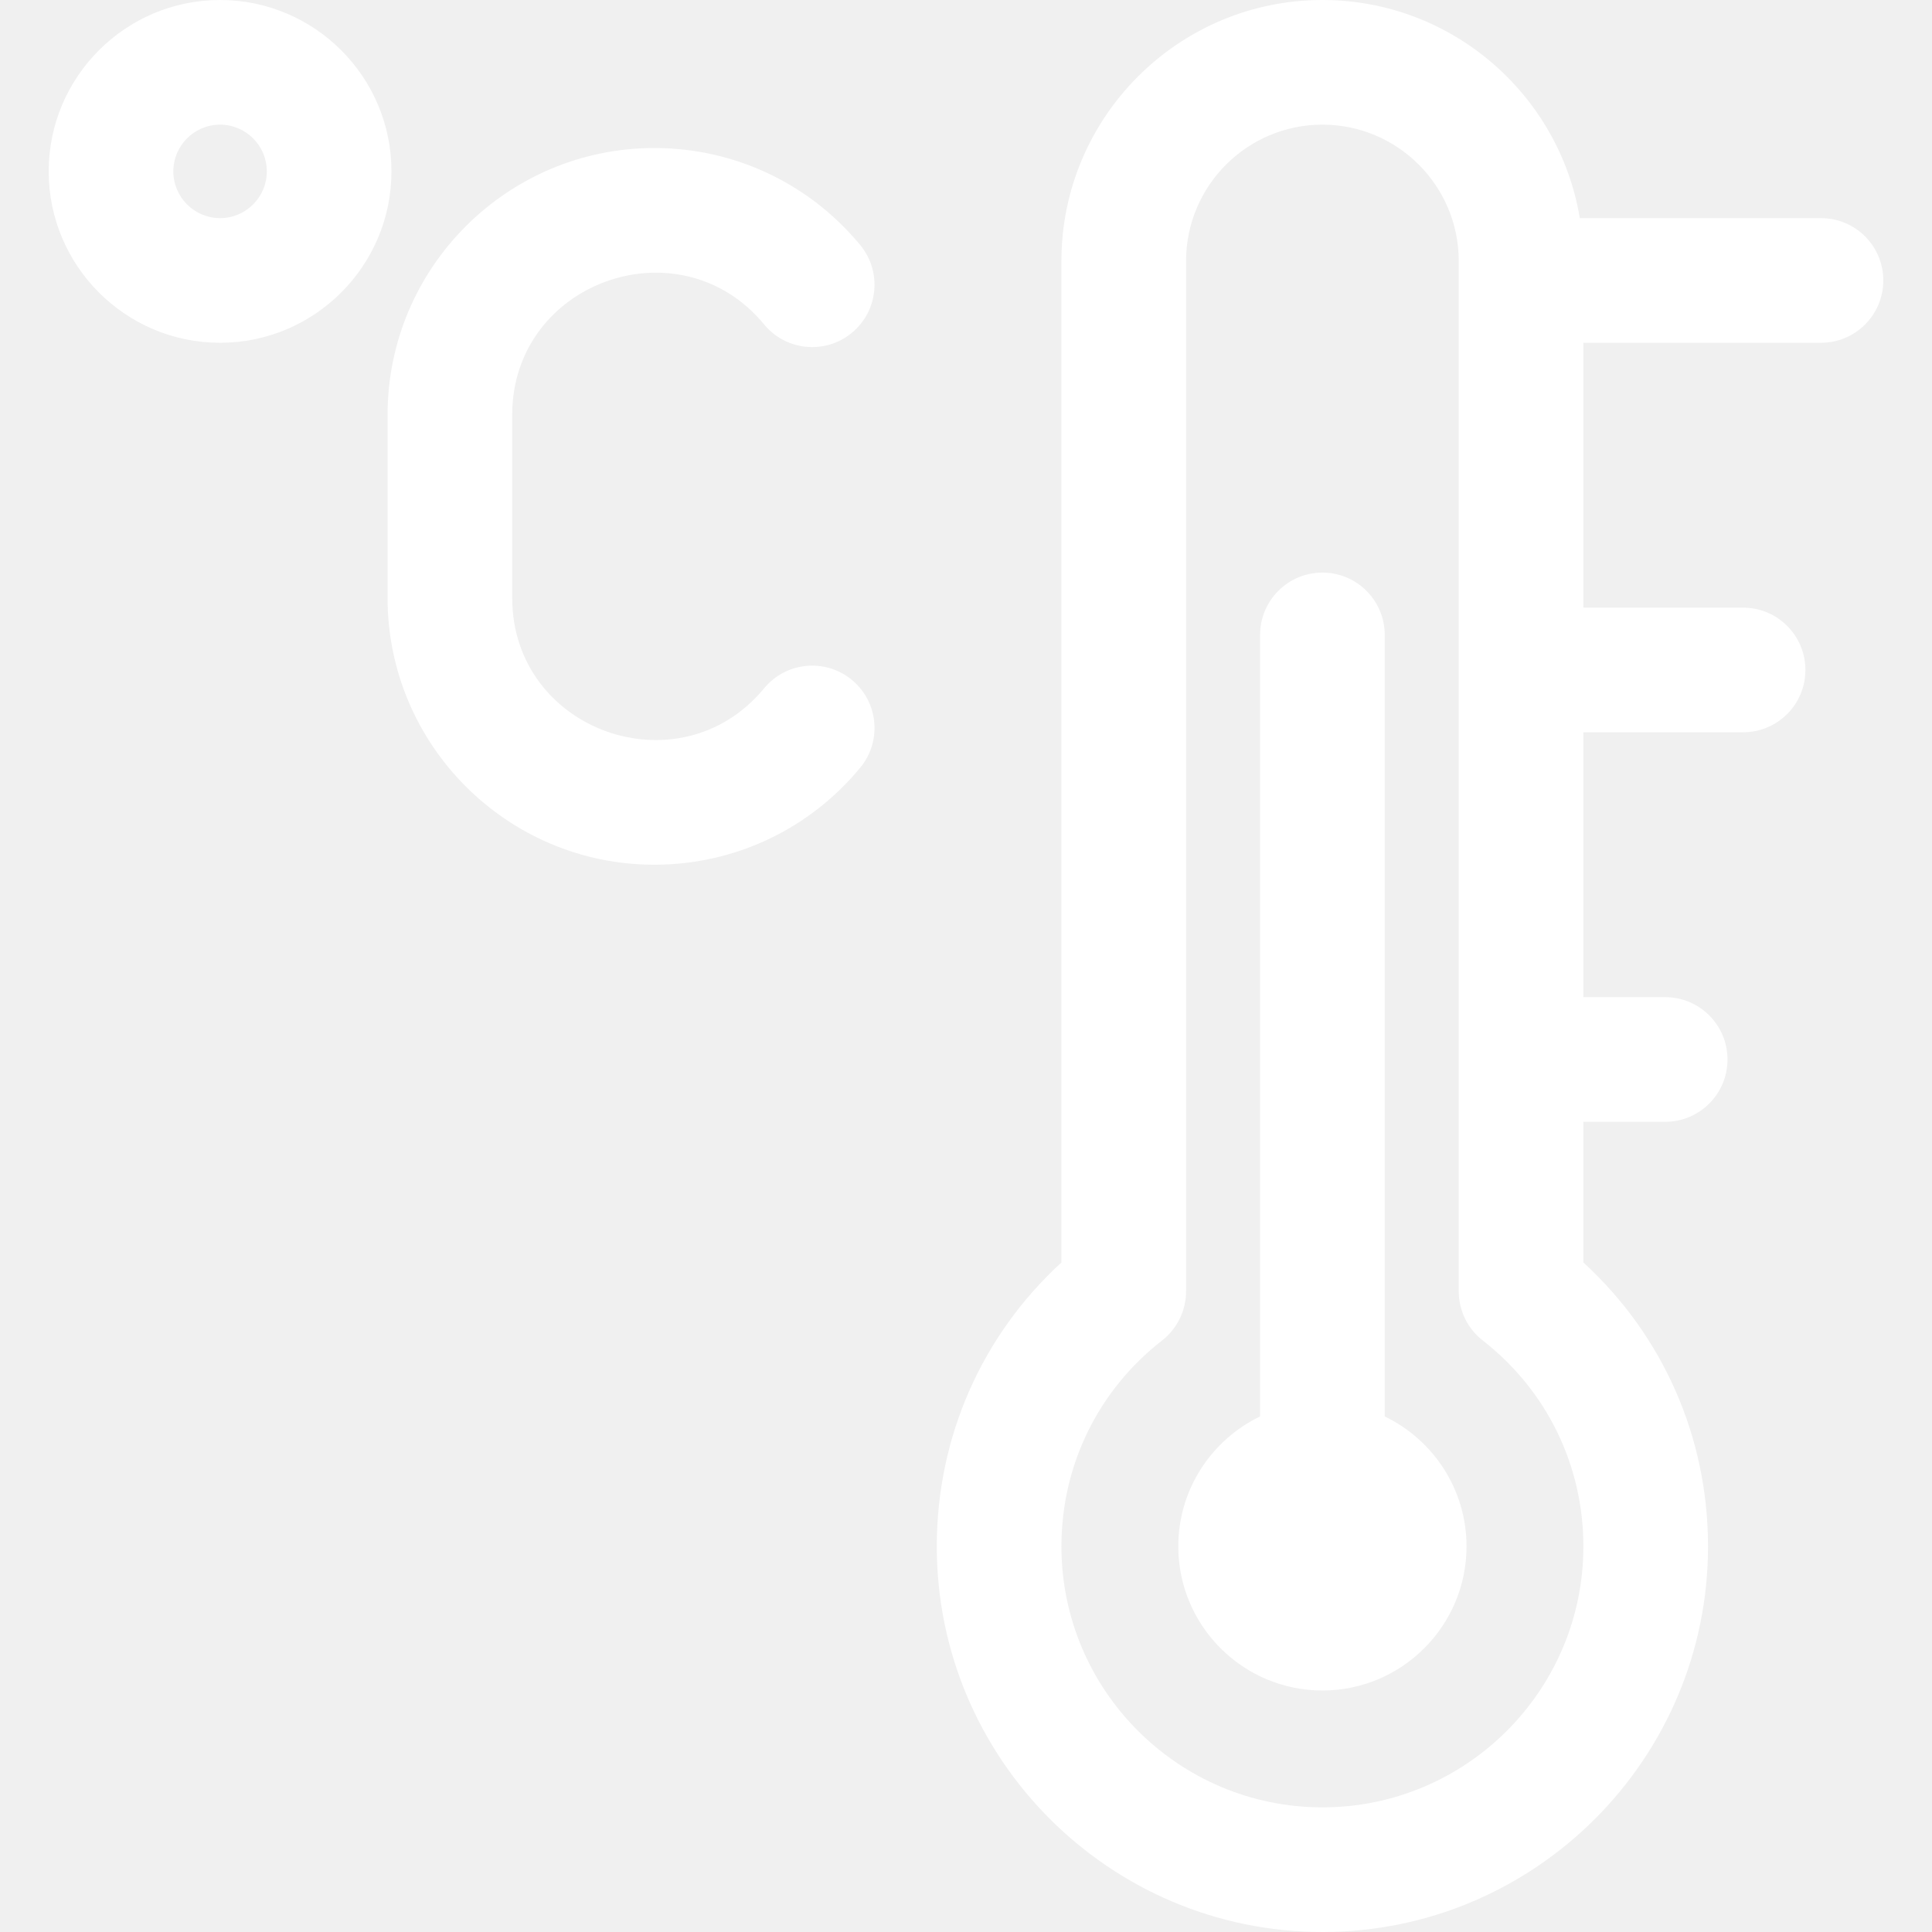
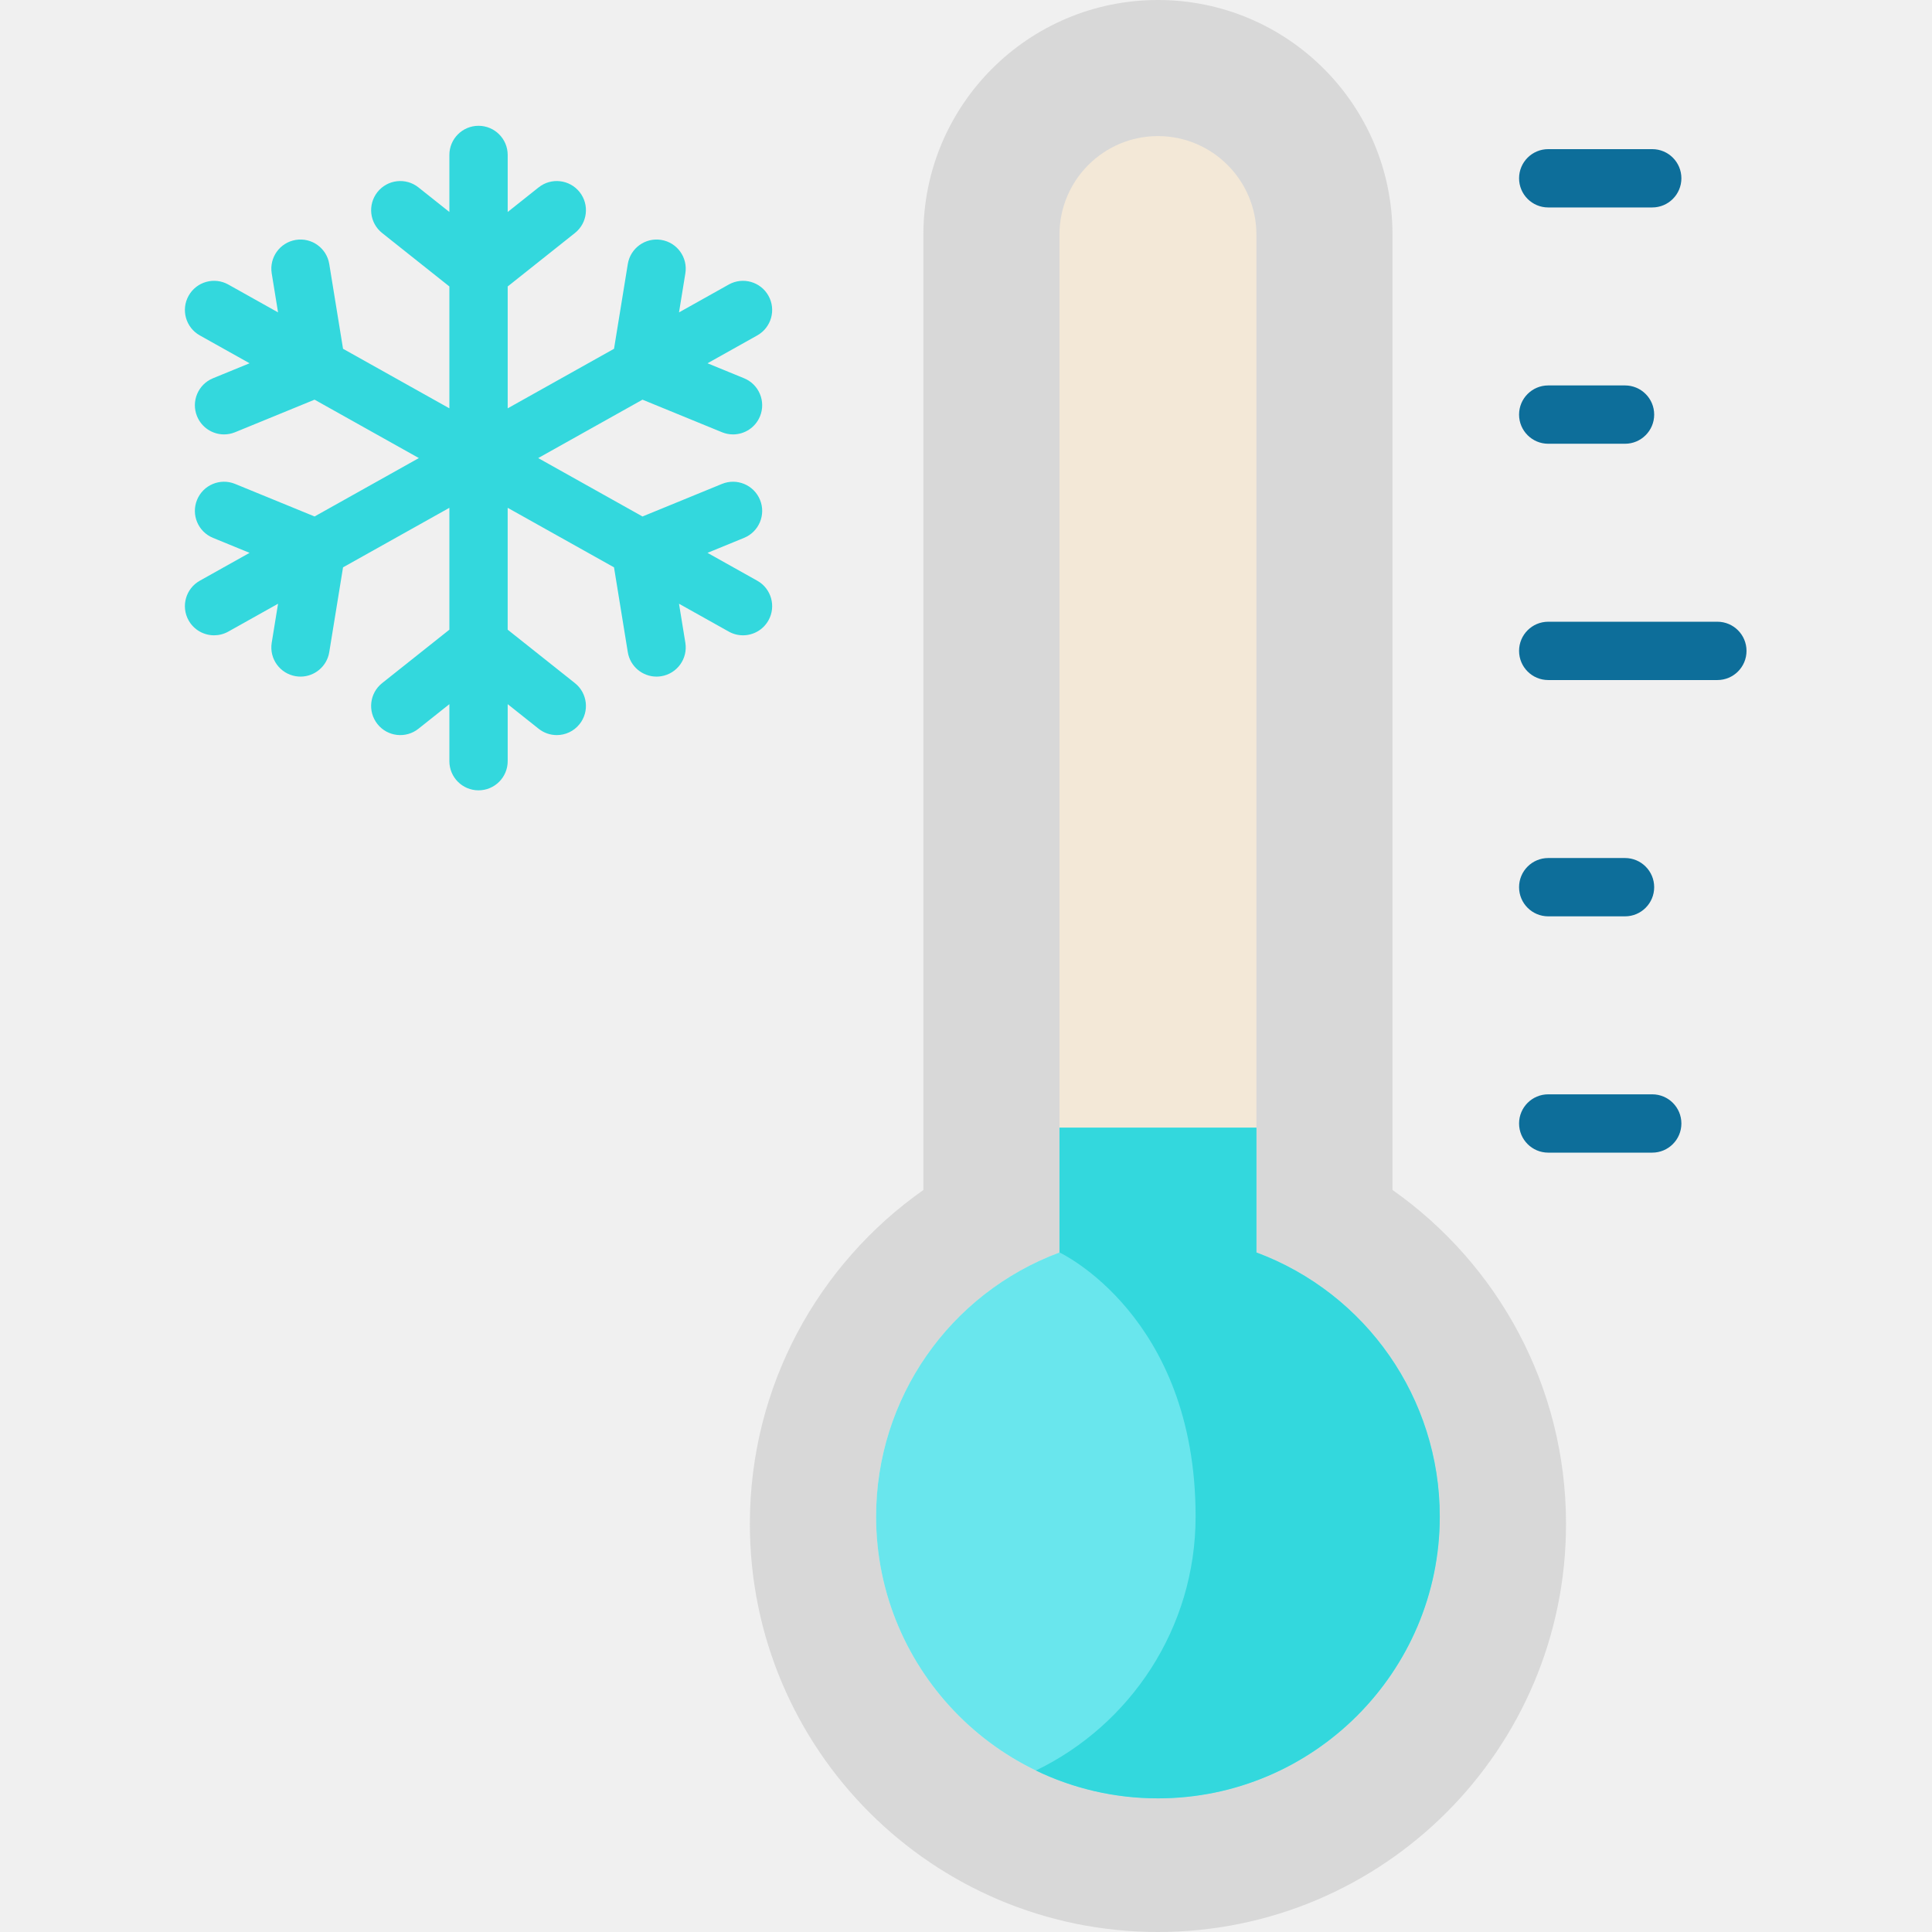
- <svg xmlns="http://www.w3.org/2000/svg" id="Layer_1" enable-background="new 0 0 496 496" height="512" viewBox="0 0 496 496" width="512">
-   <path fill="#FFFFFF" d="m376.5 397c0 20.402-16.598 37-37 37s-37-16.598-37-37c0-14.675 8.587-27.38 21-33.358v-200.642c0-8.837 7.163-16 16-16s16 7.163 16 16v200.642c12.413 5.978 21 18.683 21 33.358zm-276-353c0 24.262-19.738 44-44 44s-44-19.738-44-44 19.738-44 44-44 44 19.738 44 44zm-32 0c0-6.617-5.383-12-12-12s-12 5.383-12 12 5.383 12 12 12 12-5.383 12-12zm150.197 130.549c-6.815-5.624-16.899-4.657-22.524 2.159-21.679 26.279-64.673 10.972-64.673-23.208v-47c0-34.151 42.972-49.504 64.672-23.21 5.625 6.815 15.71 7.78 22.524 2.155 6.815-5.625 7.78-15.709 2.155-22.524-13.071-15.838-32.334-24.921-52.851-24.921-37.771 0-68.5 30.729-68.5 68.5v47c0 37.771 30.729 68.5 68.5 68.5 20.521 0 39.787-9.086 52.856-24.927 5.624-6.816 4.658-16.9-2.159-22.524zm264.803-102.549c0 8.837-7.163 16-16 16h-61v68h41c8.837 0 16 7.163 16 16s-7.163 16-16 16h-41v68h21c8.837 0 16 7.163 16 16s-7.163 16-16 16h-21v36.11c20.432 18.722 32 44.863 32 72.89 0 54.589-44.411 99-99 99s-99-44.411-99-99c0-28.026 11.568-54.168 32-72.89v-257.11c0-36.944 30.056-67 67-67 33.197 0 60.817 24.273 66.082 56h61.918c8.837 0 16 7.163 16 16zm-77 325c0-20.799-9.416-40.065-25.835-52.86-3.891-3.031-6.165-7.688-6.165-12.62v-264.52c0-19.299-15.701-35-35-35s-35 15.701-35 35v264.52c0 4.933-2.274 9.589-6.165 12.62-16.419 12.795-25.835 32.061-25.835 52.86 0 36.944 30.056 67 67 67s67-30.056 67-67z" />
+ <svg xmlns="http://www.w3.org/2000/svg" height="512pt" viewBox="-49 0 512 512" width="512pt">
+   <path d="m320.023 315.355v-253.195c0-34.332-27.828-62.16-62.156-62.16-34.332 0-62.16 27.828-62.16 62.16v253.195c-27.812 19.566-45.984 51.91-45.984 88.5 0 59.727 48.418 108.145 108.145 108.145 59.727 0 108.145-48.418 108.145-108.145 0-36.59-18.176-68.934-45.988-88.5zm0 0" fill="#d8d8d8" />
+   <path d="m257.867 476.582c-41.184 0-74.688-33.508-74.688-74.688 0-31.273 19.434-59.117 48.594-69.98v-269.754c0-14.391 11.703-26.094 26.094-26.094 14.387 0 26.094 11.703 26.094 26.094v269.754c29.156 10.859 48.594 38.703 48.594 69.977 0 41.184-33.504 74.691-74.688 74.691zm0 0" fill="#f3e8d7" />
+   <path d="m231.77 298.848v33.066c-29.156 10.863-48.594 38.707-48.594 69.98 0 41.18 33.508 74.688 74.691 74.688 41.18 0 74.688-33.508 74.688-74.688 0-31.273-19.438-59.117-48.594-69.98v-33.066zm0 0" fill="#69e6ed" />
+   <path d="m283.961 331.914v-33.066h-52.188v33.066s36.074 16.738 36.074 69.98c0 29.598-17.309 55.23-42.336 67.309 9.793 4.727 20.77 7.379 32.355 7.379 41.18 0 74.688-33.508 74.688-74.688 0-31.277-19.438-59.117-48.594-69.98zm0 0" fill="#33d8dd" />
+   <g fill="#0d6e9a">
+     <path d="m406.121 180.219h-44.824c-4.27 0-7.727-3.461-7.727-7.727 0-4.266 3.457-7.727 7.727-7.727h44.824c4.266 0 7.723 3.461 7.723 7.727.004 4.266-3.457 7.727-7.723 7.727zm0 0" />
+     <path d="m381.648 117.598h-20.352c-4.27 0-7.727-3.461-7.727-7.727s3.457-7.727 7.727-7.727h20.352c4.266 0 7.727 3.461 7.727 7.727s-3.461 7.727-7.727 7.727zm0 0" />
+     <path d="m388.859 54.977h-27.562c-4.27 0-7.727-3.461-7.727-7.727s3.457-7.727 7.727-7.727h27.562c4.27 0 7.727 3.461 7.727 7.727s-3.457 7.727-7.727 7.727zm0 0" />
+     <path d="m388.859 305.461h-27.562c-4.27 0-7.727-3.461-7.727-7.727 0-4.27 3.457-7.727 7.727-7.727h27.562c4.27 0 7.727 3.457 7.727 7.727 0 4.266-3.457 7.727-7.727 7.727zm0 0" />
+     <path d="m381.648 242.84h-20.352c-4.27 0-7.727-3.461-7.727-7.727s3.457-7.727 7.727-7.727h20.352c4.266 0 7.727 3.461 7.727 7.727s-3.461 7.727-7.727 7.727zm0 0" />
+   </g>
+   <path d="m151.68 153.895-13.188-7.383 9.695-3.973c3.949-1.617 5.84-6.129 4.223-10.074-1.617-3.949-6.133-5.84-10.078-4.223l-21.062 8.629-27.641-15.477 27.641-15.477 21.062 8.629c.961.391 1.949.578 2.926.578 3.043 0 5.93-1.812 7.152-4.801 1.617-3.949-.273-8.461-4.219-10.078l-9.695-3.973 13.184-7.383c3.723-2.086 5.051-6.793 2.965-10.516-2.082-3.723-6.789-5.051-10.516-2.969l-13.184 7.383 1.68-10.34c.688-4.215-2.172-8.184-6.387-8.867-4.207-.688-8.18 2.176-8.863 6.387l-3.652 22.465-28.18 15.781v-32.297l17.816-14.164c3.344-2.652 3.898-7.516 1.242-10.855-2.652-3.34-7.516-3.895-10.855-1.242l-8.203 6.523v-15.113c0-4.266-3.457-7.727-7.727-7.727-4.266 0-7.727 3.461-7.727 7.727v15.113l-8.203-6.52c-3.34-2.656-8.199-2.102-10.855 1.238-2.652 3.344-2.098 8.203 1.242 10.859l17.816 14.16v32.297l-28.18-15.781-3.652-22.465c-.684-4.211-4.652-7.074-8.863-6.387-4.215.684-7.074 4.652-6.387 8.867l1.68 10.34-13.184-7.383c-3.723-2.082-8.434-.754-10.516 2.969-2.086 3.723-.758 8.434 2.965 10.516l13.188 7.383-9.699 3.973c-3.945 1.617-5.836 6.129-4.219 10.078 1.223 2.988 4.109 4.801 7.152 4.801.977 0 1.969-.188 2.926-.578l21.062-8.629 27.641 15.477-27.641 15.477-21.062-8.629c-3.953-1.617-8.461.273-10.078 4.223-1.617 3.945.273 8.461 4.219 10.074l9.695 3.973-13.184 7.383c-3.723 2.086-5.051 6.793-2.969 10.516 1.418 2.531 4.043 3.953 6.75 3.953 1.277 0 2.574-.316 3.77-.984l13.184-7.383-1.68 10.344c-.688 4.211 2.172 8.18 6.387 8.867.418.066.836.102 1.246.102 3.723 0 7.004-2.699 7.617-6.488l3.652-22.469 28.18-15.777v32.297l-17.82 14.16c-3.34 2.656-3.895 7.516-1.238 10.855 2.652 3.344 7.516 3.898 10.855 1.242l8.203-6.52v15.113c0 4.266 3.457 7.723 7.727 7.723 4.266 0 7.727-3.457 7.727-7.723v-15.113l8.203 6.52c1.422 1.129 3.113 1.68 4.801 1.68 2.273 0 4.527-1 6.051-2.922 2.656-3.34 2.102-8.199-1.238-10.855l-17.82-14.16v-32.297l28.18 15.777 3.652 22.469c.613 3.793 3.895 6.488 7.617 6.488.41 0 .828-.035 1.246-.102 4.215-.688 7.074-4.656 6.391-8.867l-1.684-10.344 13.188 7.383c1.191.668 2.488.984 3.766.984 2.707 0 5.332-1.422 6.75-3.953 2.086-3.723.758-8.43-2.965-10.516zm0 0" fill="#33d8dd" />
</svg>
